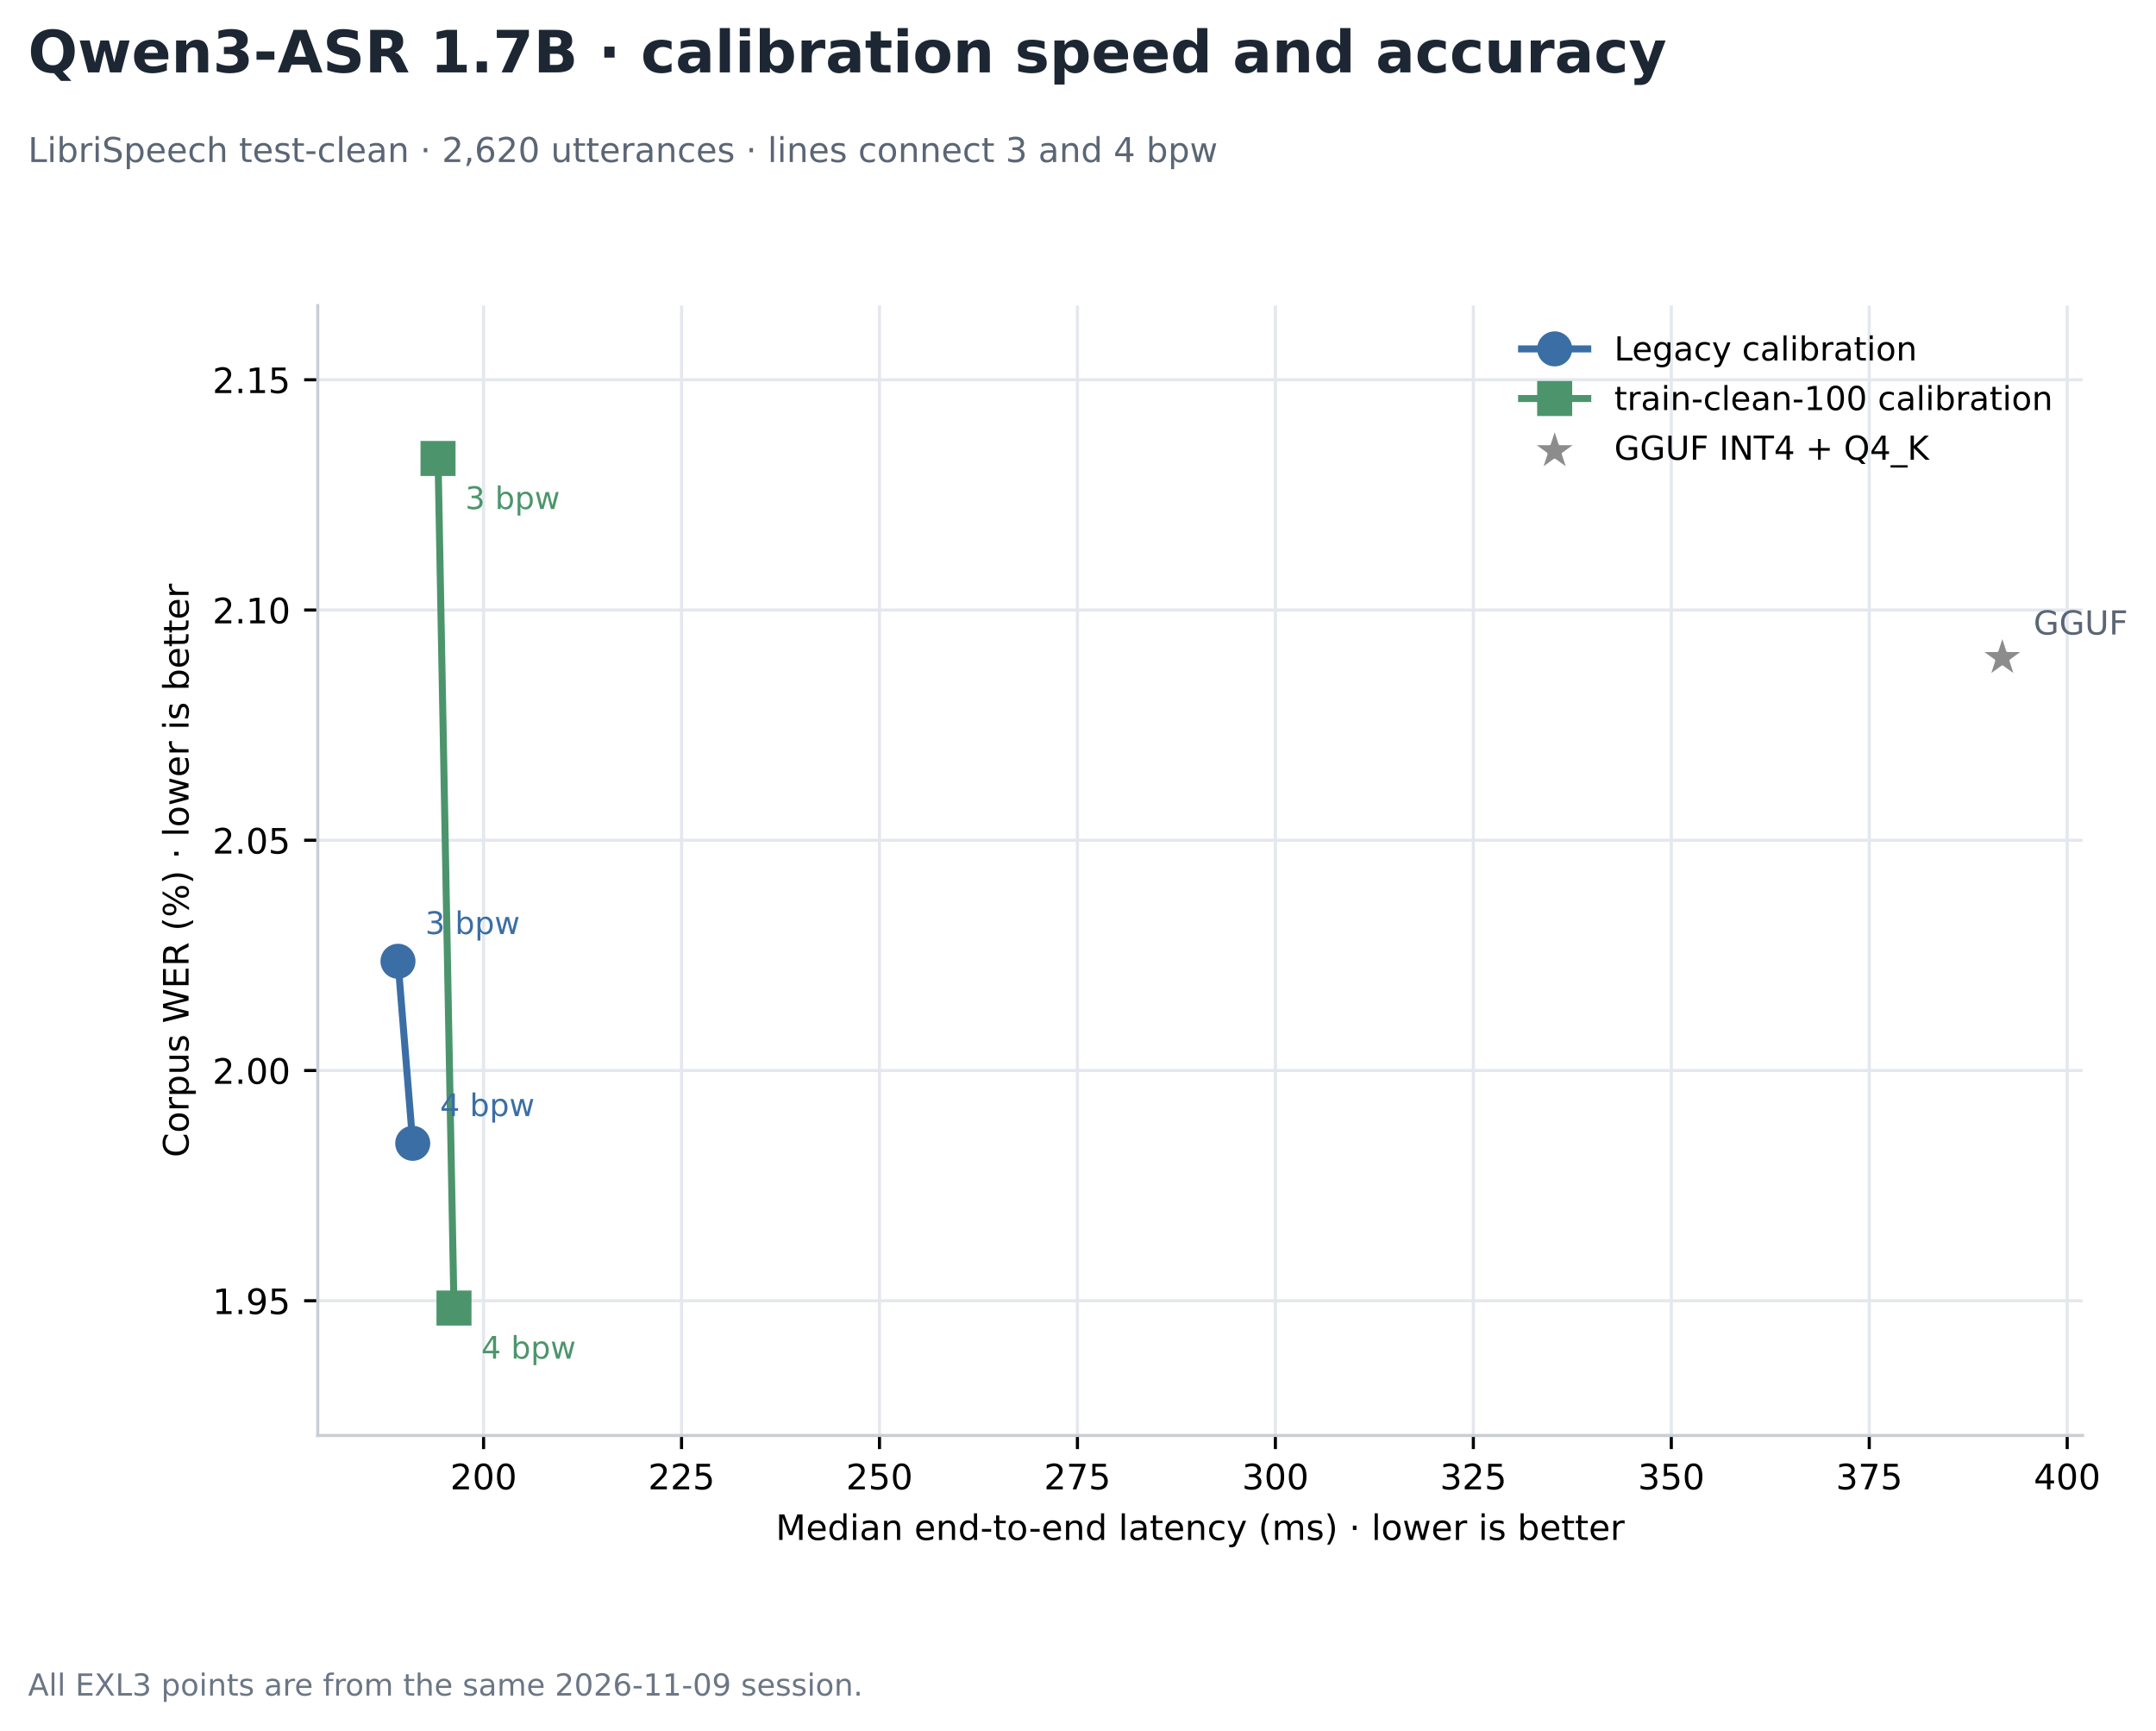
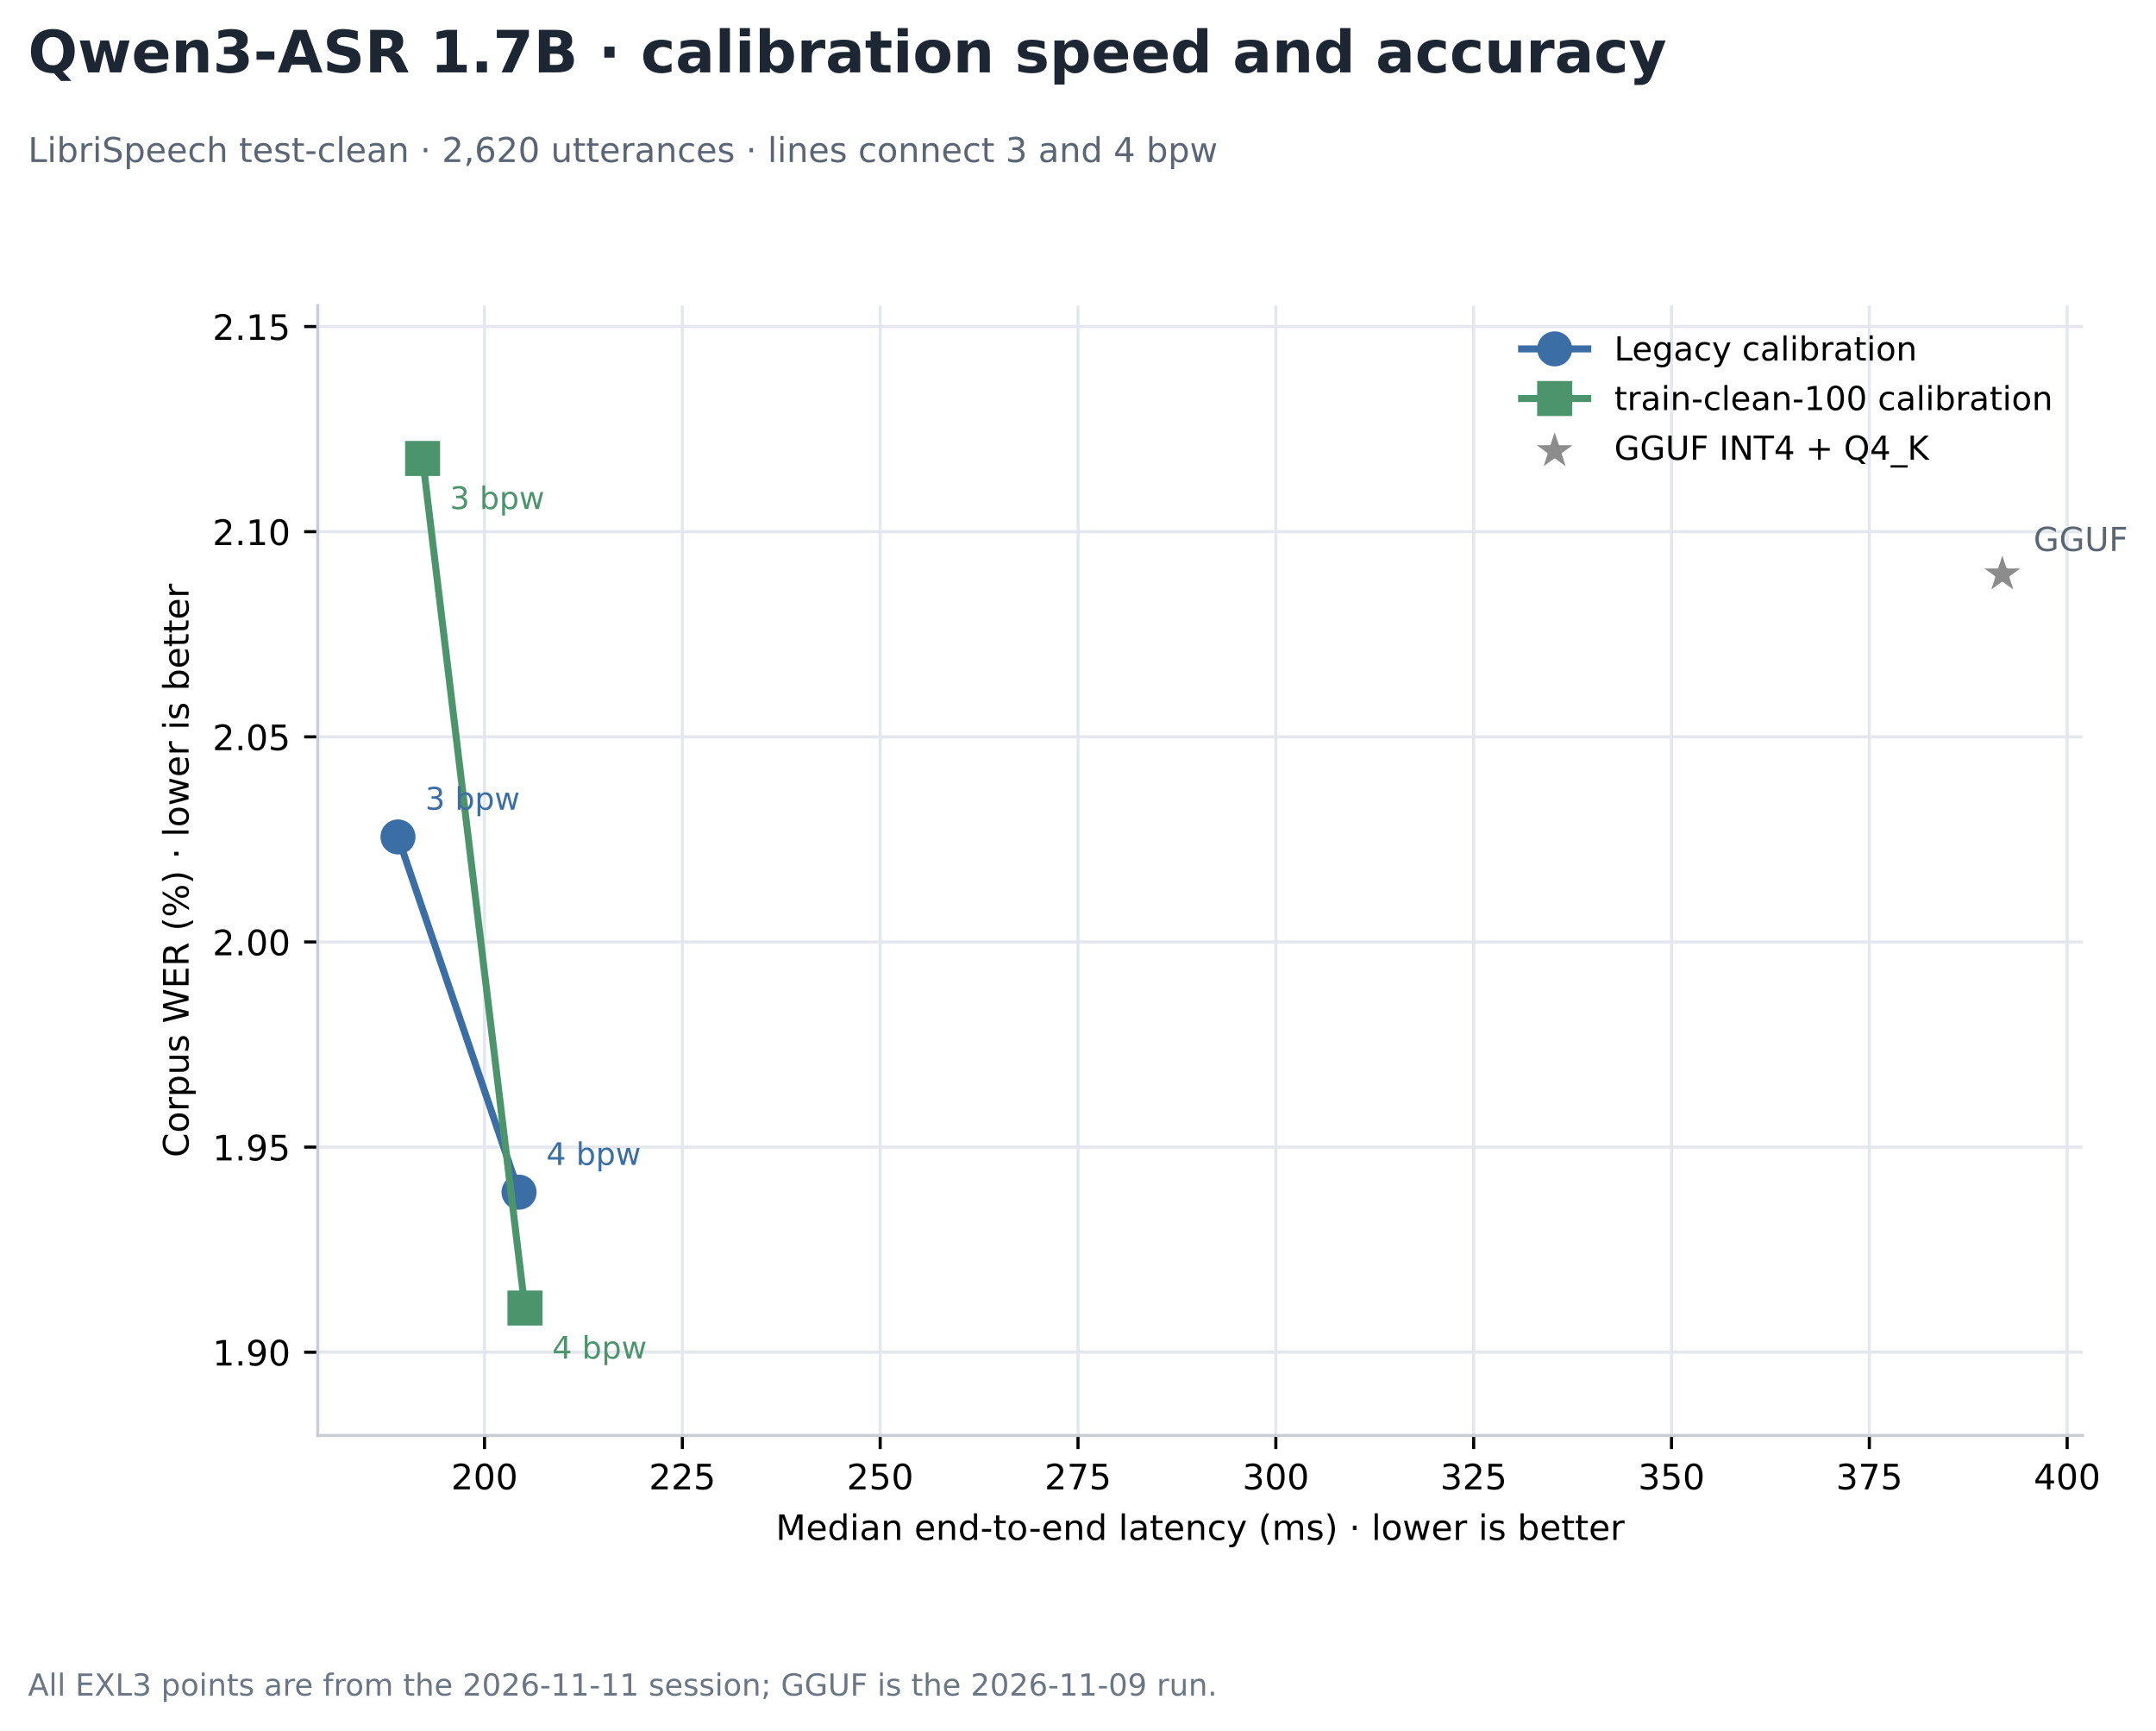
<svg xmlns="http://www.w3.org/2000/svg" xmlns:xlink="http://www.w3.org/1999/xlink" width="553.974pt" height="444.695pt" viewBox="0 0 553.974 444.695" version="1.1">
  <defs>
    <style type="text/css">*{stroke-linejoin: round; stroke-linecap: butt}</style>
  </defs>
  <g id="figure_1">
    <g id="patch_1">
      <path d="M 0 444.695 L 553.974 444.695 L 553.974 0 L 0 0 z " style="fill: #ffffff" />
    </g>
    <g id="axes_1">
      <g id="patch_2">
        <path d="M 81.648 368.806 L 535.104 368.806 L 535.104 78.502 L 81.648 78.502 z " style="fill: #ffffff" />
      </g>
      <g id="matplotlib.axis_1">
        <g id="xtick_1">
          <g id="line2d_1">
-             <path d="M 124.251 368.806 L 124.251 78.502 " clip-path="url(#p52b969bb72)" style="fill: none; stroke: #e4e8ee; stroke-width: 0.8; stroke-linecap: square" />
+             <path d="M 124.494 368.806 L 124.494 78.502 " clip-path="url(#pd1b714ba88)" style="fill: none; stroke: #e4e8ee; stroke-width: 0.8; stroke-linecap: square" />
          </g>
          <g id="line2d_2">
            <defs>
-               <path id="m9a0c947559" d="M 0 0 L 0 3.5 " style="stroke: #000000; stroke-width: 0.8" />
+               <path id="m57e99a7ef7" d="M 0 0 L 0 3.5 " style="stroke: #000000; stroke-width: 0.8" />
            </defs>
            <g>
-               <use xlink:href="#m9a0c947559" x="124.251" y="368.806" style="stroke: #000000; stroke-width: 0.8" />
+               <use xlink:href="#m57e99a7ef7" x="124.494" y="368.806" style="stroke: #000000; stroke-width: 0.8" />
            </g>
          </g>
          <g id="text_1">
-             <text style="font-size: 9px; font-family: 'DejaVu Sans'; text-anchor: middle" x="124.251" y="382.644" transform="rotate(-0 124.2514 382.6435)">200</text>
+             <text style="font-size: 9px; font-family: 'DejaVu Sans'; text-anchor: middle" x="124.494" y="382.644" transform="rotate(-0 124.4936 382.6435)">200</text>
          </g>
        </g>
        <g id="xtick_2">
          <g id="line2d_3">
-             <path d="M 175.115 368.806 L 175.115 78.502 " clip-path="url(#p52b969bb72)" style="fill: none; stroke: #e4e8ee; stroke-width: 0.8; stroke-linecap: square" />
+             <path d="M 175.325 368.806 L 175.325 78.502 " clip-path="url(#pd1b714ba88)" style="fill: none; stroke: #e4e8ee; stroke-width: 0.8; stroke-linecap: square" />
          </g>
          <g id="line2d_4">
            <g>
-               <use xlink:href="#m9a0c947559" x="175.115" y="368.806" style="stroke: #000000; stroke-width: 0.8" />
+               <use xlink:href="#m57e99a7ef7" x="175.325" y="368.806" style="stroke: #000000; stroke-width: 0.8" />
            </g>
          </g>
          <g id="text_2">
-             <text style="font-size: 9px; font-family: 'DejaVu Sans'; text-anchor: middle" x="175.115" y="382.644" transform="rotate(-0 175.1148 382.6435)">225</text>
+             <text style="font-size: 9px; font-family: 'DejaVu Sans'; text-anchor: middle" x="175.325" y="382.644" transform="rotate(-0 175.3254 382.6435)">225</text>
          </g>
        </g>
        <g id="xtick_3">
          <g id="line2d_5">
-             <path d="M 225.978 368.806 L 225.978 78.502 " clip-path="url(#p52b969bb72)" style="fill: none; stroke: #e4e8ee; stroke-width: 0.8; stroke-linecap: square" />
+             <path d="M 226.157 368.806 L 226.157 78.502 " clip-path="url(#pd1b714ba88)" style="fill: none; stroke: #e4e8ee; stroke-width: 0.8; stroke-linecap: square" />
          </g>
          <g id="line2d_6">
            <g>
-               <use xlink:href="#m9a0c947559" x="225.978" y="368.806" style="stroke: #000000; stroke-width: 0.8" />
+               <use xlink:href="#m57e99a7ef7" x="226.157" y="368.806" style="stroke: #000000; stroke-width: 0.8" />
            </g>
          </g>
          <g id="text_3">
-             <text style="font-size: 9px; font-family: 'DejaVu Sans'; text-anchor: middle" x="225.978" y="382.644" transform="rotate(-0 225.9781 382.6435)">250</text>
+             <text style="font-size: 9px; font-family: 'DejaVu Sans'; text-anchor: middle" x="226.157" y="382.644" transform="rotate(-0 226.1572 382.6435)">250</text>
          </g>
        </g>
        <g id="xtick_4">
          <g id="line2d_7">
-             <path d="M 276.841 368.806 L 276.841 78.502 " clip-path="url(#p52b969bb72)" style="fill: none; stroke: #e4e8ee; stroke-width: 0.8; stroke-linecap: square" />
+             <path d="M 276.989 368.806 L 276.989 78.502 " clip-path="url(#pd1b714ba88)" style="fill: none; stroke: #e4e8ee; stroke-width: 0.8; stroke-linecap: square" />
          </g>
          <g id="line2d_8">
            <g>
-               <use xlink:href="#m9a0c947559" x="276.841" y="368.806" style="stroke: #000000; stroke-width: 0.8" />
+               <use xlink:href="#m57e99a7ef7" x="276.989" y="368.806" style="stroke: #000000; stroke-width: 0.8" />
            </g>
          </g>
          <g id="text_4">
-             <text style="font-size: 9px; font-family: 'DejaVu Sans'; text-anchor: middle" x="276.841" y="382.644" transform="rotate(-0 276.8415 382.6435)">275</text>
+             <text style="font-size: 9px; font-family: 'DejaVu Sans'; text-anchor: middle" x="276.989" y="382.644" transform="rotate(-0 276.9889 382.6435)">275</text>
          </g>
        </g>
        <g id="xtick_5">
          <g id="line2d_9">
-             <path d="M 327.705 368.806 L 327.705 78.502 " clip-path="url(#p52b969bb72)" style="fill: none; stroke: #e4e8ee; stroke-width: 0.8; stroke-linecap: square" />
+             <path d="M 327.821 368.806 L 327.821 78.502 " clip-path="url(#pd1b714ba88)" style="fill: none; stroke: #e4e8ee; stroke-width: 0.8; stroke-linecap: square" />
          </g>
          <g id="line2d_10">
            <g>
-               <use xlink:href="#m9a0c947559" x="327.705" y="368.806" style="stroke: #000000; stroke-width: 0.8" />
+               <use xlink:href="#m57e99a7ef7" x="327.821" y="368.806" style="stroke: #000000; stroke-width: 0.8" />
            </g>
          </g>
          <g id="text_5">
-             <text style="font-size: 9px; font-family: 'DejaVu Sans'; text-anchor: middle" x="327.705" y="382.644" transform="rotate(-0 327.7048 382.6435)">300</text>
+             <text style="font-size: 9px; font-family: 'DejaVu Sans'; text-anchor: middle" x="327.821" y="382.644" transform="rotate(-0 327.8207 382.6435)">300</text>
          </g>
        </g>
        <g id="xtick_6">
          <g id="line2d_11">
-             <path d="M 378.568 368.806 L 378.568 78.502 " clip-path="url(#p52b969bb72)" style="fill: none; stroke: #e4e8ee; stroke-width: 0.8; stroke-linecap: square" />
+             <path d="M 378.653 368.806 L 378.653 78.502 " clip-path="url(#pd1b714ba88)" style="fill: none; stroke: #e4e8ee; stroke-width: 0.8; stroke-linecap: square" />
          </g>
          <g id="line2d_12">
            <g>
-               <use xlink:href="#m9a0c947559" x="378.568" y="368.806" style="stroke: #000000; stroke-width: 0.8" />
+               <use xlink:href="#m57e99a7ef7" x="378.653" y="368.806" style="stroke: #000000; stroke-width: 0.8" />
            </g>
          </g>
          <g id="text_6">
-             <text style="font-size: 9px; font-family: 'DejaVu Sans'; text-anchor: middle" x="378.568" y="382.644" transform="rotate(-0 378.5682 382.6435)">325</text>
+             <text style="font-size: 9px; font-family: 'DejaVu Sans'; text-anchor: middle" x="378.653" y="382.644" transform="rotate(-0 378.6525 382.6435)">325</text>
          </g>
        </g>
        <g id="xtick_7">
          <g id="line2d_13">
-             <path d="M 429.432 368.806 L 429.432 78.502 " clip-path="url(#p52b969bb72)" style="fill: none; stroke: #e4e8ee; stroke-width: 0.8; stroke-linecap: square" />
+             <path d="M 429.484 368.806 L 429.484 78.502 " clip-path="url(#pd1b714ba88)" style="fill: none; stroke: #e4e8ee; stroke-width: 0.8; stroke-linecap: square" />
          </g>
          <g id="line2d_14">
            <g>
-               <use xlink:href="#m9a0c947559" x="429.432" y="368.806" style="stroke: #000000; stroke-width: 0.8" />
+               <use xlink:href="#m57e99a7ef7" x="429.484" y="368.806" style="stroke: #000000; stroke-width: 0.8" />
            </g>
          </g>
          <g id="text_7">
-             <text style="font-size: 9px; font-family: 'DejaVu Sans'; text-anchor: middle" x="429.432" y="382.644" transform="rotate(-0 429.4315 382.6435)">350</text>
+             <text style="font-size: 9px; font-family: 'DejaVu Sans'; text-anchor: middle" x="429.484" y="382.644" transform="rotate(-0 429.4843 382.6435)">350</text>
          </g>
        </g>
        <g id="xtick_8">
          <g id="line2d_15">
-             <path d="M 480.295 368.806 L 480.295 78.502 " clip-path="url(#p52b969bb72)" style="fill: none; stroke: #e4e8ee; stroke-width: 0.8; stroke-linecap: square" />
+             <path d="M 480.316 368.806 L 480.316 78.502 " clip-path="url(#pd1b714ba88)" style="fill: none; stroke: #e4e8ee; stroke-width: 0.8; stroke-linecap: square" />
          </g>
          <g id="line2d_16">
            <g>
-               <use xlink:href="#m9a0c947559" x="480.295" y="368.806" style="stroke: #000000; stroke-width: 0.8" />
+               <use xlink:href="#m57e99a7ef7" x="480.316" y="368.806" style="stroke: #000000; stroke-width: 0.8" />
            </g>
          </g>
          <g id="text_8">
-             <text style="font-size: 9px; font-family: 'DejaVu Sans'; text-anchor: middle" x="480.295" y="382.644" transform="rotate(-0 480.2949 382.6435)">375</text>
+             <text style="font-size: 9px; font-family: 'DejaVu Sans'; text-anchor: middle" x="480.316" y="382.644" transform="rotate(-0 480.3161 382.6435)">375</text>
          </g>
        </g>
        <g id="xtick_9">
          <g id="line2d_17">
-             <path d="M 531.158 368.806 L 531.158 78.502 " clip-path="url(#p52b969bb72)" style="fill: none; stroke: #e4e8ee; stroke-width: 0.8; stroke-linecap: square" />
+             <path d="M 531.148 368.806 L 531.148 78.502 " clip-path="url(#pd1b714ba88)" style="fill: none; stroke: #e4e8ee; stroke-width: 0.8; stroke-linecap: square" />
          </g>
          <g id="line2d_18">
            <g>
-               <use xlink:href="#m9a0c947559" x="531.158" y="368.806" style="stroke: #000000; stroke-width: 0.8" />
+               <use xlink:href="#m57e99a7ef7" x="531.148" y="368.806" style="stroke: #000000; stroke-width: 0.8" />
            </g>
          </g>
          <g id="text_9">
-             <text style="font-size: 9px; font-family: 'DejaVu Sans'; text-anchor: middle" x="531.158" y="382.644" transform="rotate(-0 531.1582 382.6435)">400</text>
+             <text style="font-size: 9px; font-family: 'DejaVu Sans'; text-anchor: middle" x="531.148" y="382.644" transform="rotate(-0 531.1479 382.6435)">400</text>
          </g>
        </g>
        <g id="text_10">
          <text style="font-size: 9px; font-family: 'DejaVu Sans'; text-anchor: middle" x="308.376" y="395.644" transform="rotate(-0 308.376 395.6442)">Median end-to-end latency (ms) · lower is better</text>
        </g>
      </g>
      <g id="matplotlib.axis_2">
        <g id="ytick_1">
          <g id="line2d_19">
-             <path d="M 81.648 334.194 L 535.104 334.194 " clip-path="url(#p52b969bb72)" style="fill: none; stroke: #e4e8ee; stroke-width: 0.8; stroke-linecap: square" />
+             <path d="M 81.648 347.415 L 535.104 347.415 " clip-path="url(#pd1b714ba88)" style="fill: none; stroke: #e4e8ee; stroke-width: 0.8; stroke-linecap: square" />
          </g>
          <g id="line2d_20">
            <defs>
-               <path id="m0a35d233c1" d="M 0 0 L -3.5 0 " style="stroke: #000000; stroke-width: 0.8" />
+               <path id="mcfd0a75c7e" d="M 0 0 L -3.5 0 " style="stroke: #000000; stroke-width: 0.8" />
            </defs>
            <g>
-               <use xlink:href="#m0a35d233c1" x="81.648" y="334.194" style="stroke: #000000; stroke-width: 0.8" />
+               <use xlink:href="#mcfd0a75c7e" x="81.648" y="347.415" style="stroke: #000000; stroke-width: 0.8" />
            </g>
          </g>
          <g id="text_11">
-             <text style="font-size: 9px; font-family: 'DejaVu Sans'; text-anchor: end" x="74.648" y="337.613" transform="rotate(-0 74.648 337.6126)">1.95</text>
+             <text style="font-size: 9px; font-family: 'DejaVu Sans'; text-anchor: end" x="74.648" y="350.834" transform="rotate(-0 74.648 350.8338)">1.90</text>
          </g>
        </g>
        <g id="ytick_2">
          <g id="line2d_21">
-             <path d="M 81.648 275.037 L 535.104 275.037 " clip-path="url(#p52b969bb72)" style="fill: none; stroke: #e4e8ee; stroke-width: 0.8; stroke-linecap: square" />
+             <path d="M 81.648 294.712 L 535.104 294.712 " clip-path="url(#pd1b714ba88)" style="fill: none; stroke: #e4e8ee; stroke-width: 0.8; stroke-linecap: square" />
          </g>
          <g id="line2d_22">
            <g>
-               <use xlink:href="#m0a35d233c1" x="81.648" y="275.037" style="stroke: #000000; stroke-width: 0.8" />
+               <use xlink:href="#mcfd0a75c7e" x="81.648" y="294.712" style="stroke: #000000; stroke-width: 0.8" />
            </g>
          </g>
          <g id="text_12">
-             <text style="font-size: 9px; font-family: 'DejaVu Sans'; text-anchor: end" x="74.648" y="278.456" transform="rotate(-0 74.648 278.456)">2.00</text>
+             <text style="font-size: 9px; font-family: 'DejaVu Sans'; text-anchor: end" x="74.648" y="298.131" transform="rotate(-0 74.648 298.1306)">1.95</text>
          </g>
        </g>
        <g id="ytick_3">
          <g id="line2d_23">
-             <path d="M 81.648 215.88 L 535.104 215.88 " clip-path="url(#p52b969bb72)" style="fill: none; stroke: #e4e8ee; stroke-width: 0.8; stroke-linecap: square" />
+             <path d="M 81.648 242.008 L 535.104 242.008 " clip-path="url(#pd1b714ba88)" style="fill: none; stroke: #e4e8ee; stroke-width: 0.8; stroke-linecap: square" />
          </g>
          <g id="line2d_24">
            <g>
-               <use xlink:href="#m0a35d233c1" x="81.648" y="215.88" style="stroke: #000000; stroke-width: 0.8" />
+               <use xlink:href="#mcfd0a75c7e" x="81.648" y="242.008" style="stroke: #000000; stroke-width: 0.8" />
            </g>
          </g>
          <g id="text_13">
-             <text style="font-size: 9px; font-family: 'DejaVu Sans'; text-anchor: end" x="74.648" y="219.299" transform="rotate(-0 74.648 219.2994)">2.05</text>
+             <text style="font-size: 9px; font-family: 'DejaVu Sans'; text-anchor: end" x="74.648" y="245.427" transform="rotate(-0 74.648 245.4274)">2.00</text>
          </g>
        </g>
        <g id="ytick_4">
          <g id="line2d_25">
-             <path d="M 81.648 156.724 L 535.104 156.724 " clip-path="url(#p52b969bb72)" style="fill: none; stroke: #e4e8ee; stroke-width: 0.8; stroke-linecap: square" />
+             <path d="M 81.648 189.305 L 535.104 189.305 " clip-path="url(#pd1b714ba88)" style="fill: none; stroke: #e4e8ee; stroke-width: 0.8; stroke-linecap: square" />
          </g>
          <g id="line2d_26">
            <g>
-               <use xlink:href="#m0a35d233c1" x="81.648" y="156.724" style="stroke: #000000; stroke-width: 0.8" />
+               <use xlink:href="#mcfd0a75c7e" x="81.648" y="189.305" style="stroke: #000000; stroke-width: 0.8" />
            </g>
          </g>
          <g id="text_14">
-             <text style="font-size: 9px; font-family: 'DejaVu Sans'; text-anchor: end" x="74.648" y="160.143" transform="rotate(-0 74.648 160.1428)">2.10</text>
+             <text style="font-size: 9px; font-family: 'DejaVu Sans'; text-anchor: end" x="74.648" y="192.724" transform="rotate(-0 74.648 192.7243)">2.05</text>
          </g>
        </g>
        <g id="ytick_5">
          <g id="line2d_27">
-             <path d="M 81.648 97.567 L 535.104 97.567 " clip-path="url(#p52b969bb72)" style="fill: none; stroke: #e4e8ee; stroke-width: 0.8; stroke-linecap: square" />
+             <path d="M 81.648 136.602 L 535.104 136.602 " clip-path="url(#pd1b714ba88)" style="fill: none; stroke: #e4e8ee; stroke-width: 0.8; stroke-linecap: square" />
          </g>
          <g id="line2d_28">
            <g>
-               <use xlink:href="#m0a35d233c1" x="81.648" y="97.567" style="stroke: #000000; stroke-width: 0.8" />
+               <use xlink:href="#mcfd0a75c7e" x="81.648" y="136.602" style="stroke: #000000; stroke-width: 0.8" />
            </g>
          </g>
          <g id="text_15">
-             <text style="font-size: 9px; font-family: 'DejaVu Sans'; text-anchor: end" x="74.648" y="100.986" transform="rotate(-0 74.648 100.9861)">2.15</text>
-           </g>
-         </g>
-         <g id="text_16">
+             <text style="font-size: 9px; font-family: 'DejaVu Sans'; text-anchor: end" x="74.648" y="140.021" transform="rotate(-0 74.648 140.0211)">2.10</text>
+           </g>
+         </g>
+         <g id="ytick_6">
+           <g id="line2d_29">
+             <path d="M 81.648 83.899 L 535.104 83.899 " clip-path="url(#pd1b714ba88)" style="fill: none; stroke: #e4e8ee; stroke-width: 0.8; stroke-linecap: square" />
+           </g>
+           <g id="line2d_30">
+             <g>
+               <use xlink:href="#mcfd0a75c7e" x="81.648" y="83.899" style="stroke: #000000; stroke-width: 0.8" />
+             </g>
+           </g>
+           <g id="text_16">
+             <text style="font-size: 9px; font-family: 'DejaVu Sans'; text-anchor: end" x="74.648" y="87.318" transform="rotate(-0 74.648 87.31791)">2.15</text>
+           </g>
+         </g>
+         <g id="text_17">
          <text style="font-size: 9px; font-family: 'DejaVu Sans'; text-anchor: middle" x="48.447" y="223.654" transform="rotate(-90 48.44683 223.6537)">Corpus WER (%) · lower is better</text>
        </g>
      </g>
-       <g id="line2d_29">
-         <path d="M 102.26 246.973 L 106.051 293.746 " clip-path="url(#p52b969bb72)" style="fill: none; stroke: #3b6ea5; stroke-width: 1.8; stroke-linecap: square" />
+       <g id="line2d_31">
+         <path d="M 102.26 215.022 L 133.367 306.3 " clip-path="url(#pd1b714ba88)" style="fill: none; stroke: #3b6ea5; stroke-width: 1.8; stroke-linecap: square" />
        <defs>
-           <path id="m8826947ddd" d="M 0 4 C 1.061 4 2.078 3.579 2.828 2.828 C 3.579 2.078 4 1.061 4 0 C 4 -1.061 3.579 -2.078 2.828 -2.828 C 2.078 -3.579 1.061 -4 0 -4 C -1.061 -4 -2.078 -3.579 -2.828 -2.828 C -3.579 -2.078 -4 -1.061 -4 0 C -4 1.061 -3.579 2.078 -2.828 2.828 C -2.078 3.579 -1.061 4 0 4 z " style="stroke: #3b6ea5" />
+           <path id="me63bf038bc" d="M 0 4 C 1.061 4 2.078 3.579 2.828 2.828 C 3.579 2.078 4 1.061 4 0 C 4 -1.061 3.579 -2.078 2.828 -2.828 C 2.078 -3.579 1.061 -4 0 -4 C -1.061 -4 -2.078 -3.579 -2.828 -2.828 C -3.579 -2.078 -4 -1.061 -4 0 C -4 1.061 -3.579 2.078 -2.828 2.828 C -2.078 3.579 -1.061 4 0 4 z " style="stroke: #3b6ea5" />
        </defs>
-         <g clip-path="url(#p52b969bb72)">
-           <use xlink:href="#m8826947ddd" x="102.26" y="246.973" style="fill: #3b6ea5; stroke: #3b6ea5" />
-           <use xlink:href="#m8826947ddd" x="106.051" y="293.746" style="fill: #3b6ea5; stroke: #3b6ea5" />
-         </g>
-       </g>
-       <g id="line2d_30">
-         <path d="M 112.552 117.791 L 116.65 336.065 " clip-path="url(#p52b969bb72)" style="fill: none; stroke: #4c956c; stroke-width: 1.8; stroke-linecap: square" />
+         <g clip-path="url(#pd1b714ba88)">
+           <use xlink:href="#me63bf038bc" x="102.26" y="215.022" style="fill: #3b6ea5; stroke: #3b6ea5" />
+           <use xlink:href="#me63bf038bc" x="133.367" y="306.3" style="fill: #3b6ea5; stroke: #3b6ea5" />
+         </g>
+       </g>
+       <g id="line2d_32">
+         <path d="M 108.585 117.791 L 134.882 336.065 " clip-path="url(#pd1b714ba88)" style="fill: none; stroke: #4c956c; stroke-width: 1.8; stroke-linecap: square" />
        <defs>
-           <path id="mbcc241e35c" d="M -4 4 L 4 4 L 4 -4 L -4 -4 z " style="stroke: #4c956c; stroke-linejoin: miter" />
+           <path id="mafbb9c6936" d="M -4 4 L 4 4 L 4 -4 L -4 -4 z " style="stroke: #4c956c; stroke-linejoin: miter" />
        </defs>
-         <g clip-path="url(#p52b969bb72)">
-           <use xlink:href="#mbcc241e35c" x="112.552" y="117.791" style="fill: #4c956c; stroke: #4c956c; stroke-linejoin: miter" />
-           <use xlink:href="#mbcc241e35c" x="116.65" y="336.065" style="fill: #4c956c; stroke: #4c956c; stroke-linejoin: miter" />
+         <g clip-path="url(#pd1b714ba88)">
+           <use xlink:href="#mafbb9c6936" x="108.585" y="117.791" style="fill: #4c956c; stroke: #4c956c; stroke-linejoin: miter" />
+           <use xlink:href="#mafbb9c6936" x="134.882" y="336.065" style="fill: #4c956c; stroke: #4c956c; stroke-linejoin: miter" />
        </g>
      </g>
      <g id="patch_3">
        <path d="M 81.648 368.806 L 81.648 78.502 " style="fill: none; stroke: #c9ced6; stroke-width: 0.8; stroke-linejoin: miter; stroke-linecap: square" />
      </g>
      <g id="patch_4">
        <path d="M 81.648 368.806 L 535.104 368.806 " style="fill: none; stroke: #c9ced6; stroke-width: 0.8; stroke-linejoin: miter; stroke-linecap: square" />
      </g>
-       <g id="text_17">
-         <text style="font-size: 8px; font-family: 'DejaVu Sans'; text-anchor: start; fill: #3b6ea5" x="109.26" y="239.973" transform="rotate(-0 109.2596 239.9733)">3 bpw</text>
-       </g>
      <g id="text_18">
-         <text style="font-size: 8px; font-family: 'DejaVu Sans'; text-anchor: start; fill: #3b6ea5" x="113.051" y="286.746" transform="rotate(-0 113.0512 286.7462)">4 bpw</text>
+         <text style="font-size: 8px; font-family: 'DejaVu Sans'; text-anchor: start; fill: #3b6ea5" x="109.26" y="208.022" transform="rotate(-0 109.2596 208.0219)">3 bpw</text>
      </g>
      <g id="text_19">
-         <text style="font-size: 8px; font-family: 'DejaVu Sans'; text-anchor: start; fill: #4c956c" x="119.552" y="130.791" transform="rotate(-0 119.5522 130.7909)">3 bpw</text>
+         <text style="font-size: 8px; font-family: 'DejaVu Sans'; text-anchor: start; fill: #3b6ea5" x="140.367" y="299.3" transform="rotate(-0 140.367 299.3)">4 bpw</text>
      </g>
      <g id="text_20">
-         <text style="font-size: 8px; font-family: 'DejaVu Sans'; text-anchor: start; fill: #4c956c" x="123.65" y="349.065" transform="rotate(-0 123.65 349.0646)">4 bpw</text>
+         <text style="font-size: 8px; font-family: 'DejaVu Sans'; text-anchor: start; fill: #4c956c" x="115.585" y="130.791" transform="rotate(-0 115.5854 130.7909)">3 bpw</text>
+       </g>
+       <g id="text_21">
+         <text style="font-size: 8px; font-family: 'DejaVu Sans'; text-anchor: start; fill: #4c956c" x="141.882" y="349.065" transform="rotate(-0 141.8824 349.0646)">4 bpw</text>
      </g>
      <g id="PathCollection_1">
        <defs>
-           <path id="m4656803595" d="M 0 -6.124 L -1.375 -1.892 L -5.824 -1.892 L -2.225 0.723 L -3.599 4.954 L -0 2.339 L 3.599 4.954 L 2.225 0.723 L 5.824 -1.892 L 1.375 -1.892 z " style="stroke: #ffffff; stroke-width: 0.8" />
+           <path id="mbf59b201c8" d="M 0 -6.124 L -1.375 -1.892 L -5.824 -1.892 L -2.225 0.723 L -3.599 4.954 L -0 2.339 L 3.599 4.954 L 2.225 0.723 L 5.824 -1.892 L 1.375 -1.892 z " style="stroke: #ffffff; stroke-width: 0.8" />
        </defs>
-         <g clip-path="url(#p52b969bb72)">
-           <use xlink:href="#m4656803595" x="514.492" y="169.018" style="fill: #8c8c8c; stroke: #ffffff; stroke-width: 0.8" />
-         </g>
-       </g>
-       <g id="text_21">
-         <text style="font-size: 8.5px; font-family: 'DejaVu Sans'; text-anchor: start; fill: #5b6675" x="522.492" y="163.018" transform="rotate(-0 522.4924 163.0184)">GGUF</text>
+         <g clip-path="url(#pd1b714ba88)">
+           <use xlink:href="#mbf59b201c8" x="514.492" y="147.556" style="fill: #8c8c8c; stroke: #ffffff; stroke-width: 0.8" />
+         </g>
+       </g>
+       <g id="text_22">
+         <text style="font-size: 8.5px; font-family: 'DejaVu Sans'; text-anchor: start; fill: #5b6675" x="522.492" y="141.556" transform="rotate(-0 522.4924 141.5555)">GGUF</text>
      </g>
      <g id="legend_1">
-         <g id="line2d_31">
+         <g id="line2d_33">
          <path d="M 390.964 89.635 L 399.464 89.635 L 407.964 89.635 " style="fill: none; stroke: #3b6ea5; stroke-width: 1.8; stroke-linecap: square" />
          <g>
-             <use xlink:href="#m8826947ddd" x="399.464" y="89.635" style="fill: #3b6ea5; stroke: #3b6ea5" />
-           </g>
-         </g>
-         <g id="text_22">
+             <use xlink:href="#me63bf038bc" x="399.464" y="89.635" style="fill: #3b6ea5; stroke: #3b6ea5" />
+           </g>
+         </g>
+         <g id="text_23">
          <text style="font-size: 8.5px; font-family: 'DejaVu Sans'; text-anchor: start" x="414.764" y="92.61" transform="rotate(-0 414.7639 92.61033)">Legacy calibration</text>
        </g>
-         <g id="line2d_32">
+         <g id="line2d_34">
          <path d="M 390.964 102.386 L 399.464 102.386 L 407.964 102.386 " style="fill: none; stroke: #4c956c; stroke-width: 1.8; stroke-linecap: square" />
          <g>
-             <use xlink:href="#mbcc241e35c" x="399.464" y="102.386" style="fill: #4c956c; stroke: #4c956c; stroke-linejoin: miter" />
-           </g>
-         </g>
-         <g id="text_23">
+             <use xlink:href="#mafbb9c6936" x="399.464" y="102.386" style="fill: #4c956c; stroke: #4c956c; stroke-linejoin: miter" />
+           </g>
+         </g>
+         <g id="text_24">
          <text style="font-size: 8.5px; font-family: 'DejaVu Sans'; text-anchor: start" x="414.764" y="105.361" transform="rotate(-0 414.7639 105.361)">train-clean-100 calibration</text>
        </g>
        <g id="PathCollection_2">
          <g>
-             <use xlink:href="#m4656803595" x="399.464" y="115.88" style="fill: #8c8c8c; stroke: #ffffff; stroke-width: 0.8" />
-           </g>
-         </g>
-         <g id="text_24">
+             <use xlink:href="#mbf59b201c8" x="399.464" y="115.88" style="fill: #8c8c8c; stroke: #ffffff; stroke-width: 0.8" />
+           </g>
+         </g>
+         <g id="text_25">
          <text style="font-size: 8.5px; font-family: 'DejaVu Sans'; text-anchor: start" x="414.764" y="118.112" transform="rotate(-0 414.7639 118.1117)">GGUF INT4 + Q4_K</text>
        </g>
      </g>
    </g>
-     <g id="text_25">
+     <g id="text_26">
      <text style="font-weight: 700; font-size: 15px; font-family: 'DejaVu Sans'; text-anchor: start; fill: #1d2733" x="7.2" y="18.598" transform="rotate(-0 7.2 18.59766)">Qwen3-ASR 1.7B · calibration speed and accuracy</text>
    </g>
-     <g id="text_26">
+     <g id="text_27">
      <text style="font-size: 8.8px; font-family: 'DejaVu Sans'; text-anchor: start; fill: #5b6675" x="7.2" y="41.638" transform="rotate(-0 7.2 41.63766)">LibriSpeech test-clean · 2,620 utterances · lines connect 3 and 4 bpw</text>
    </g>
-     <g id="text_27">
-       <text style="font-size: 7.8px; font-family: 'DejaVu Sans'; text-anchor: start; fill: #6b7685" x="7.2" y="435.622" transform="rotate(-0 7.2 435.6217)">All EXL3 points are from the same 2026-11-09 session.</text>
+     <g id="text_28">
+       <text style="font-size: 7.8px; font-family: 'DejaVu Sans'; text-anchor: start; fill: #6b7685" x="7.2" y="435.622" transform="rotate(-0 7.2 435.6217)">All EXL3 points are from the 2026-11-11 session; GGUF is the 2026-11-09 run.</text>
    </g>
  </g>
  <defs>
-     <clipPath id="p52b969bb72">
+     <clipPath id="pd1b714ba88">
      <rect x="81.648" y="78.502" width="453.456" height="290.304" />
    </clipPath>
  </defs>
</svg>
